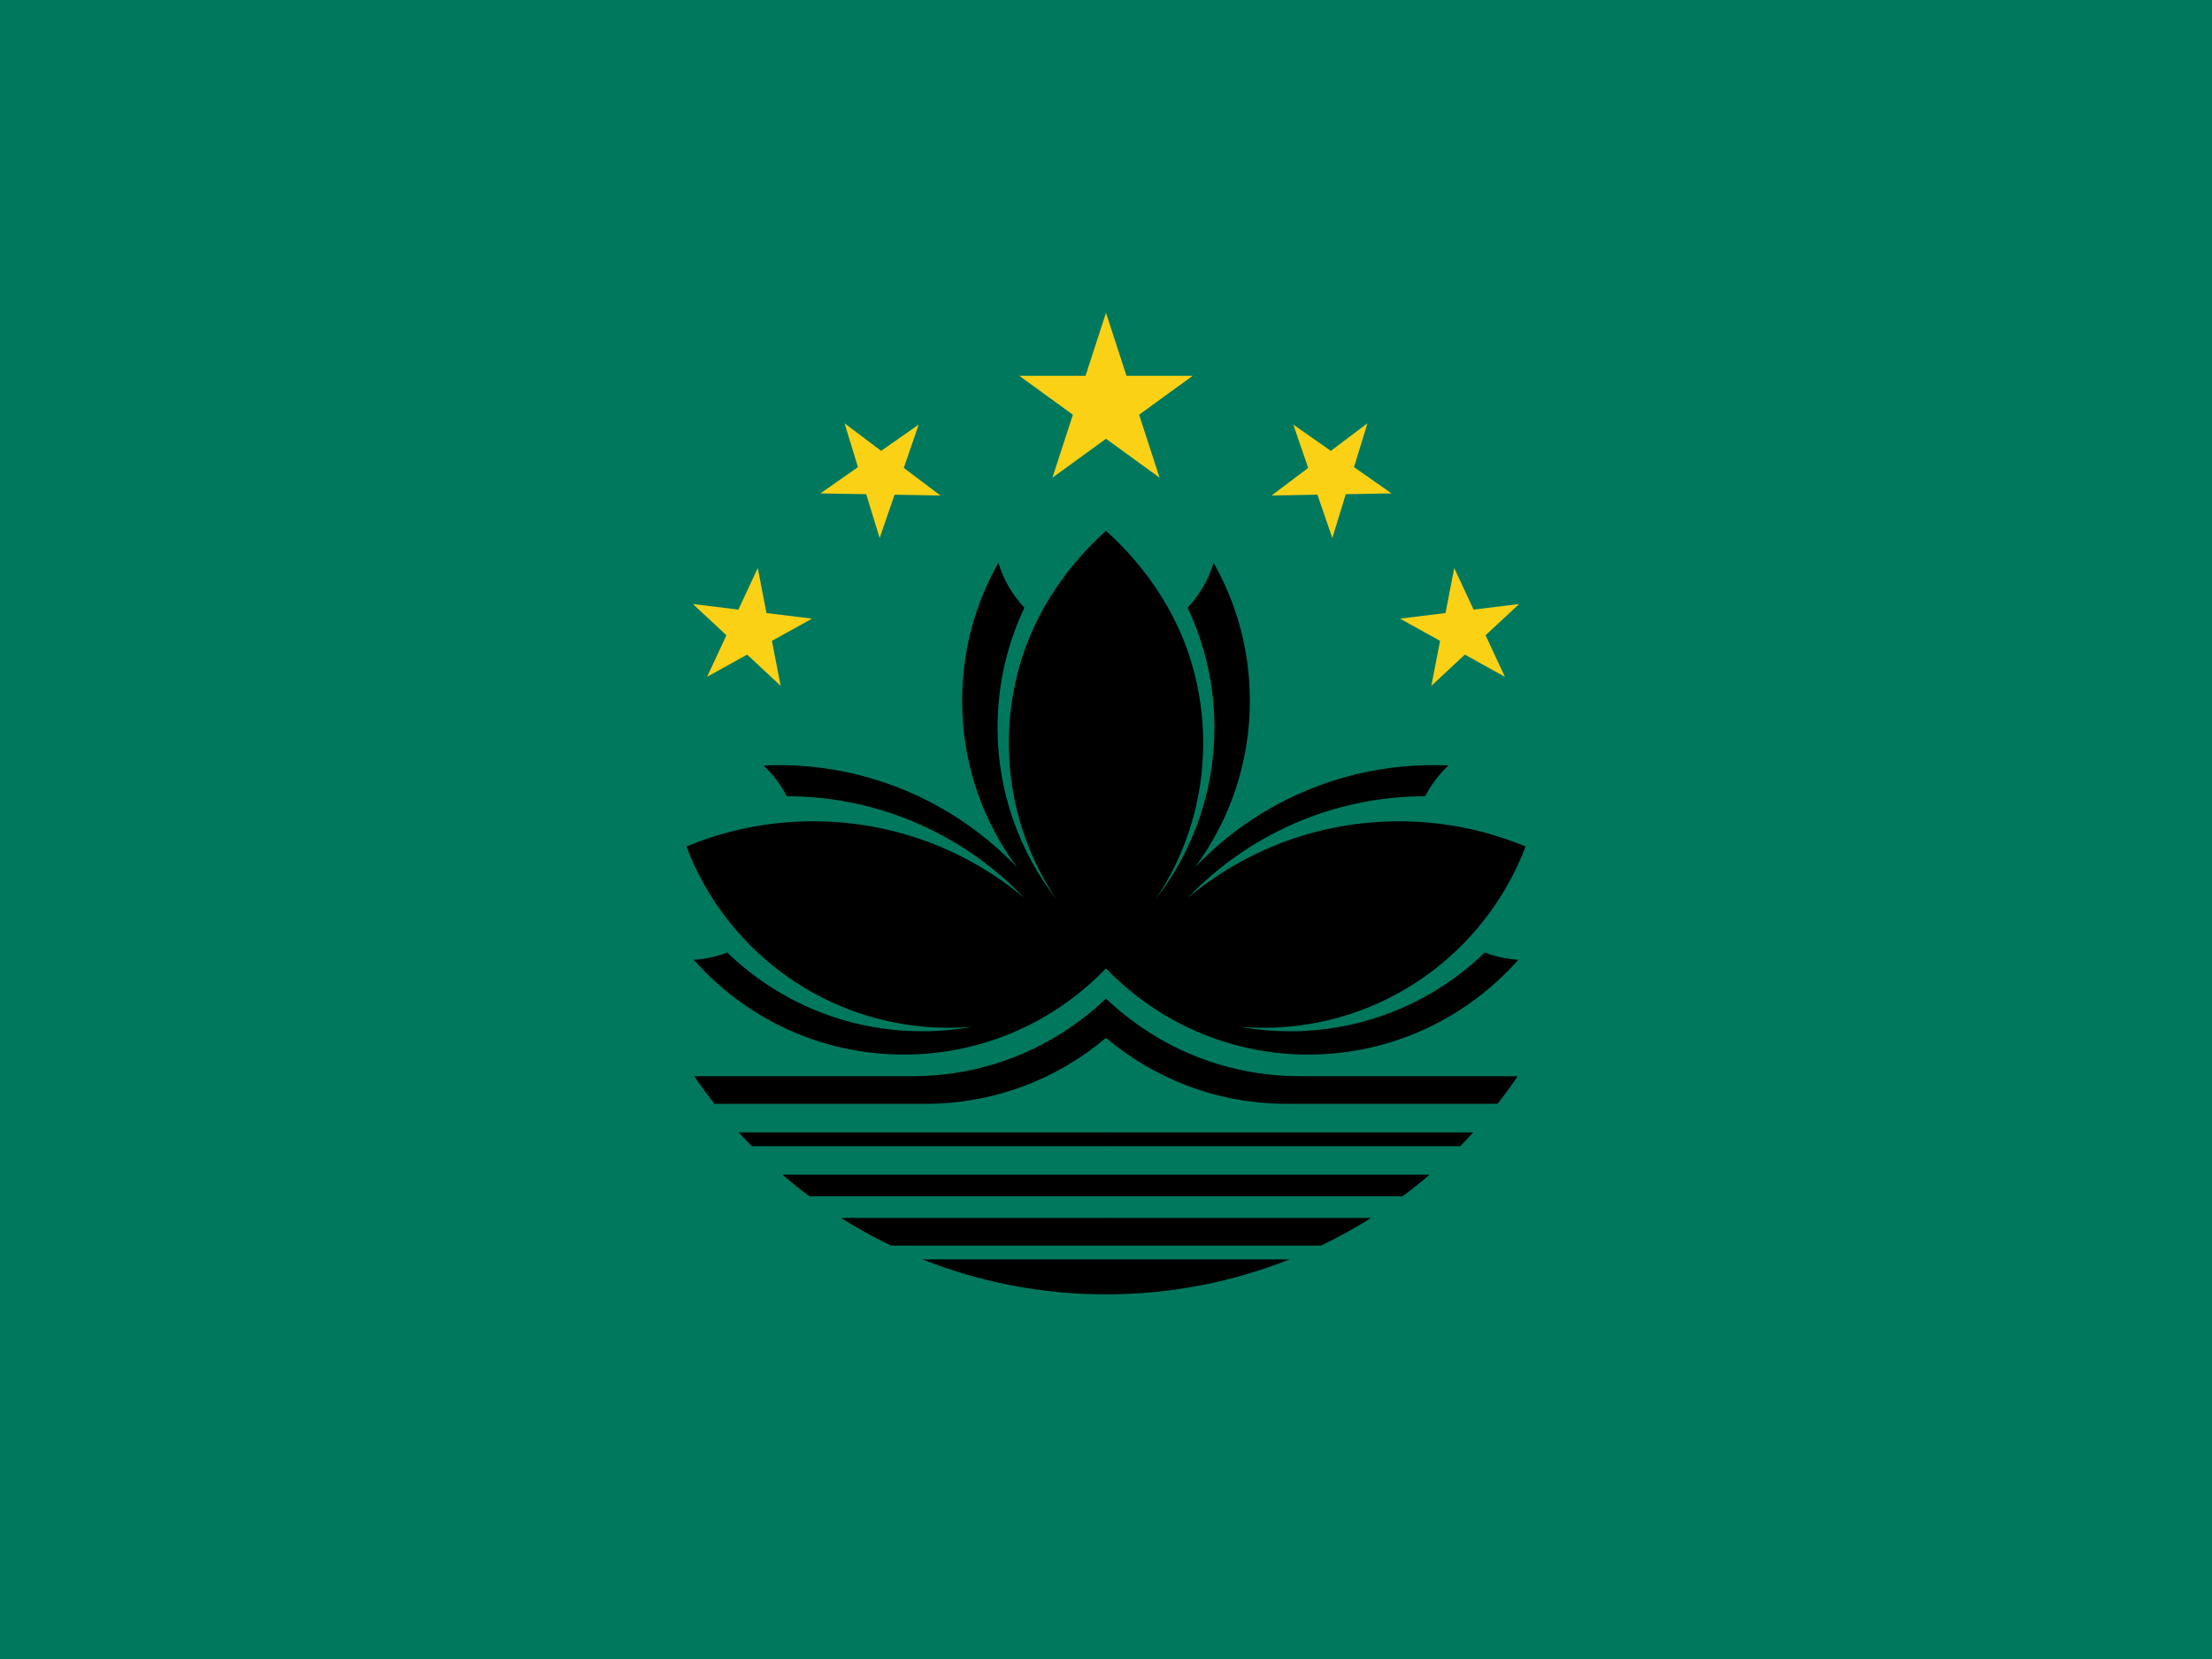
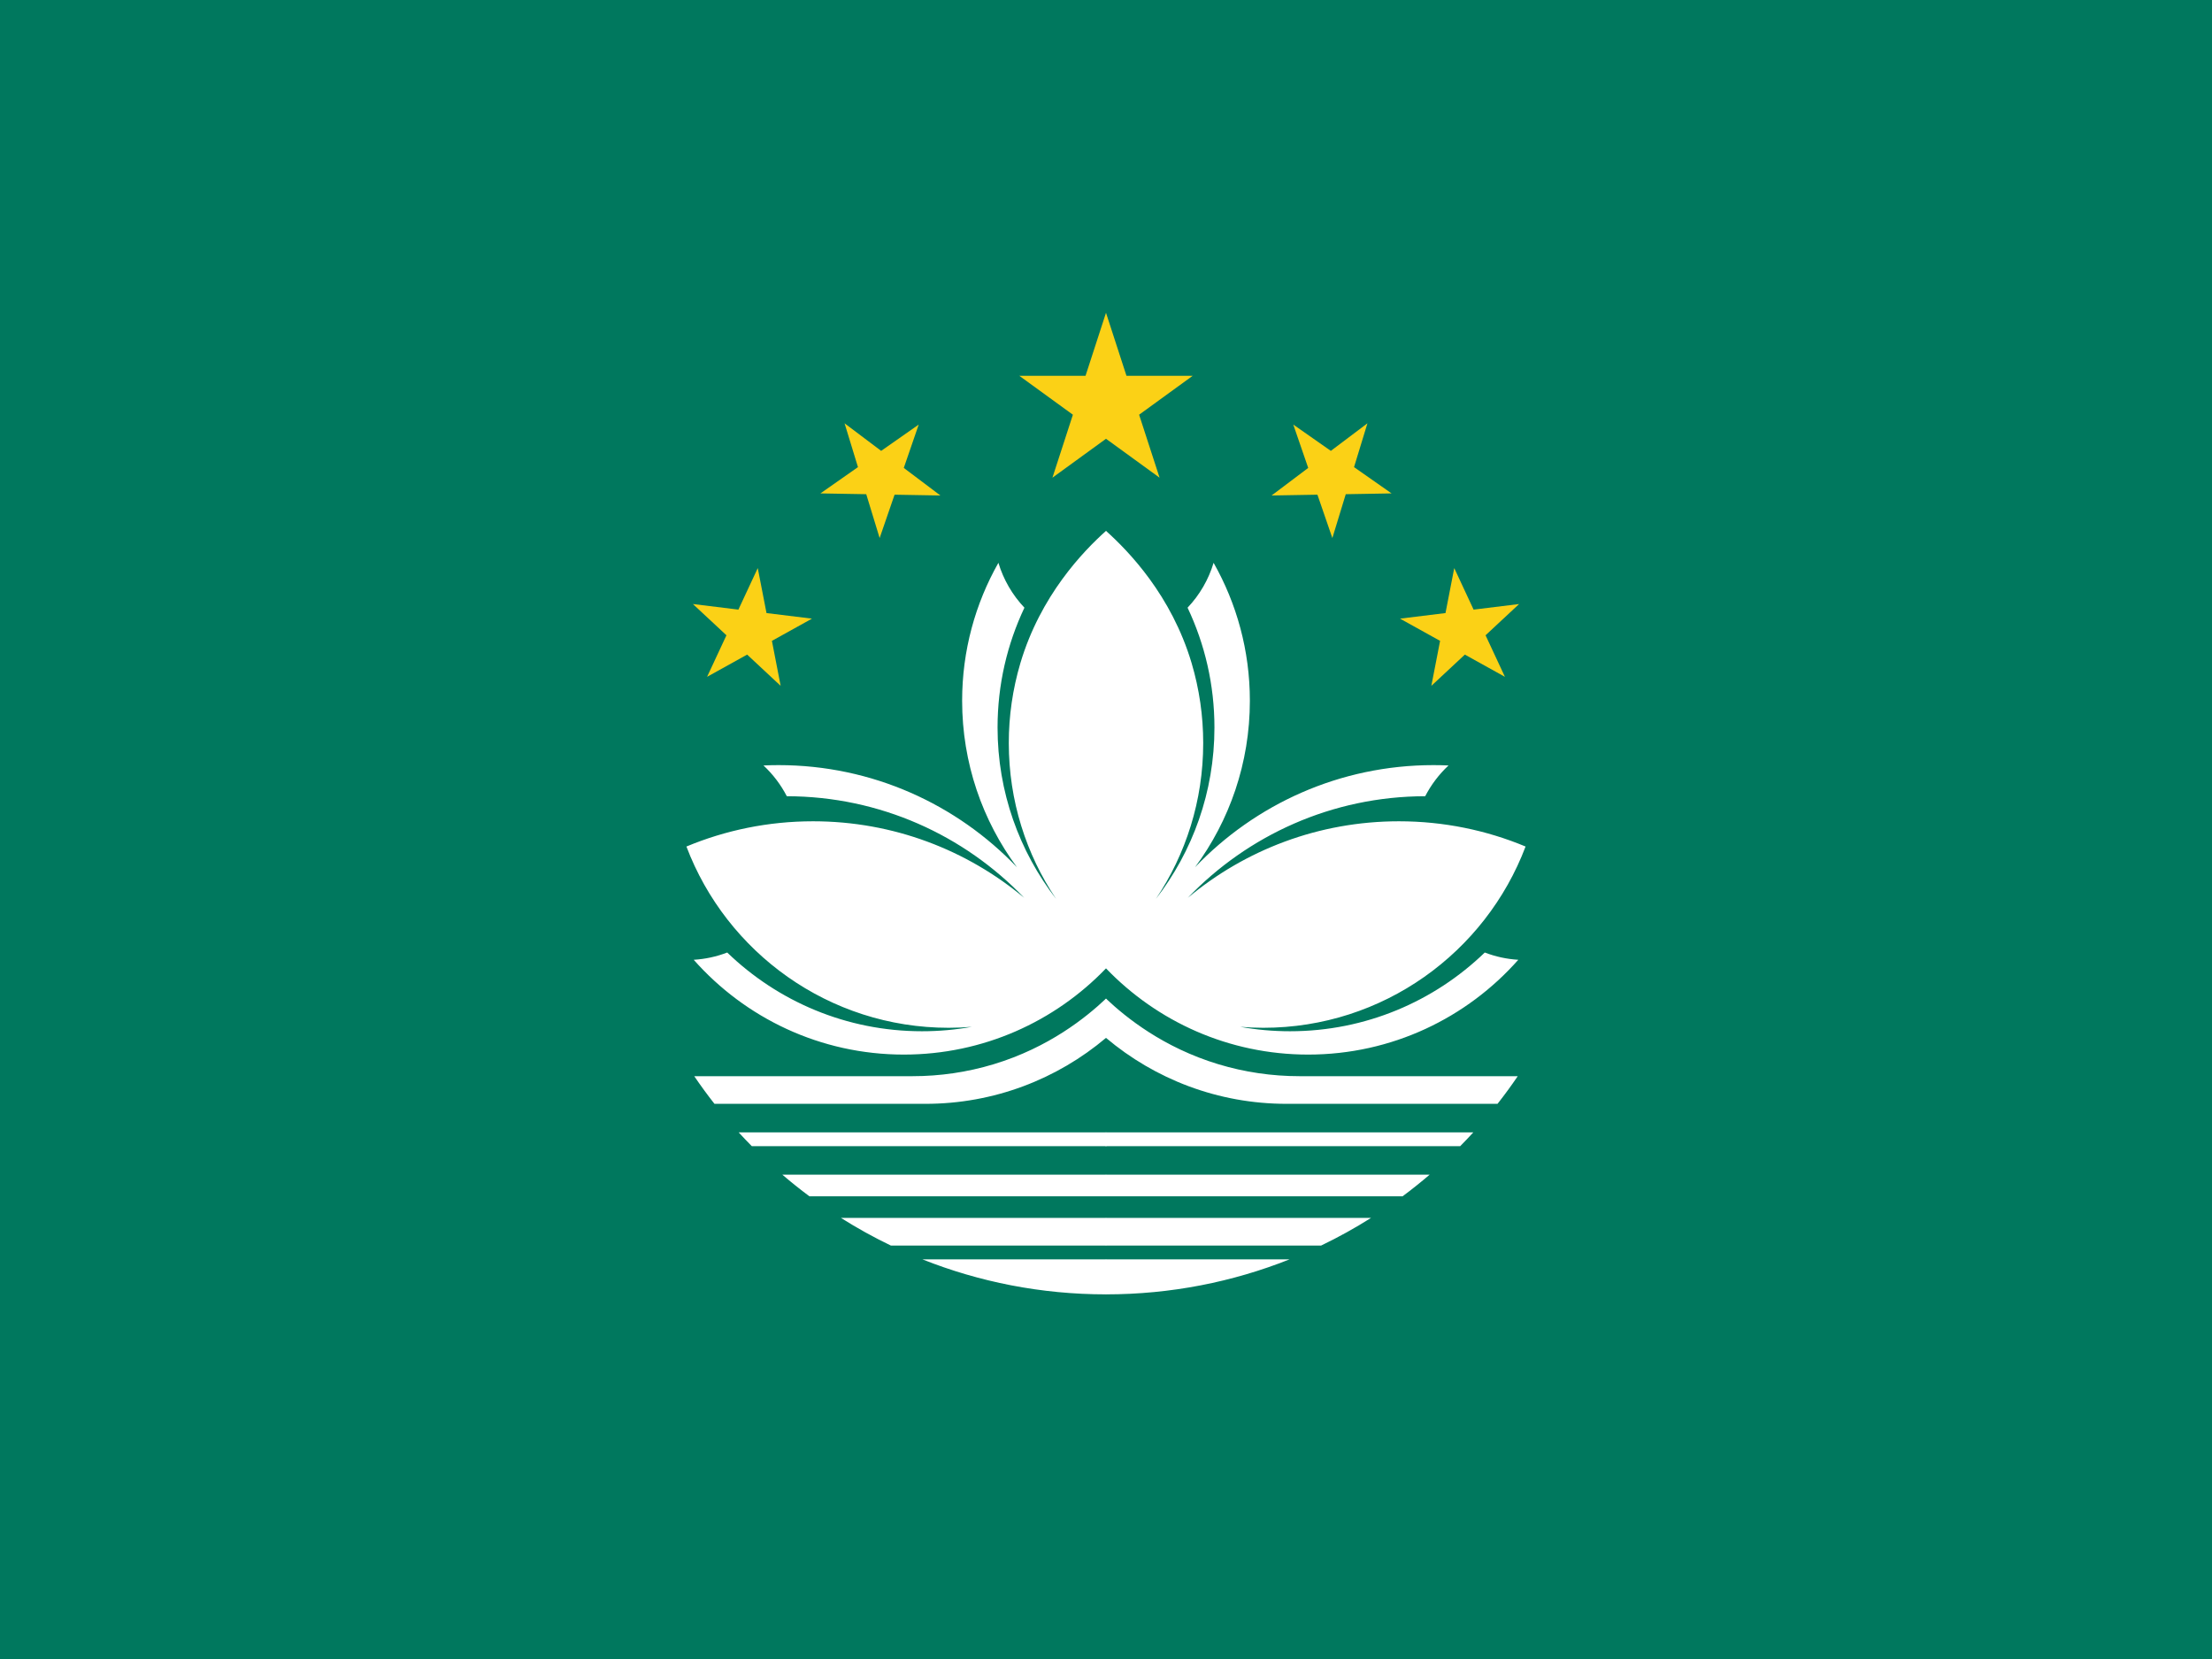
<svg xmlns="http://www.w3.org/2000/svg" xmlns:xlink="http://www.w3.org/1999/xlink" height="480" width="640">
  <path fill="#00785e" d="M0 0h640v480H0z" />
  <path fill="#fbd116" d="M294.915 108.727L335.5 138.21 320 90.5l-15.5 47.71 40.585-29.483z" />
  <g id="a">
-     <path d="M320 331.625H217.523a146.33 146.33 0 0 1-3.805-4H320a2.14 2.14 0 0 1 1.425 1.894c.046.92-.533 1.783-1.425 2.105zm0-31.336c.595-1.216 1.753-4.03 1.227-7.55a12.39 12.39 0 0 0-1.227-3.81c-5.75 5.44-16.555 14.16-32.493 18.982A81.04 81.04 0 0 1 264 311.374h-63.133a144.396 144.396 0 0 0 5.852 8h61.03c19.9 0 38.13-7.18 52.25-19.085zm-109.594-24.696a32.286 32.286 0 0 1-9.695 2.1c14.87 16.818 36.596 27.43 60.79 27.43 22.98 0 43.736-9.572 58.5-24.945a440.94 440.94 0 0 0 4.546-58.908 440.923 440.923 0 0 0-4.546-67.67c-6.595 5.91-18.95 18.684-24.775 38.267a81.045 81.045 0 0 0-3.35 23.13c0 16.68 5.042 32.188 13.687 45.086-10.616-13.713-16.938-30.914-16.938-49.586 0-12.403 2.79-24.157 7.774-34.673a32.49 32.49 0 0 1-7.53-12.984c-6.68 11.786-10.494 25.4-10.494 39.907 0 18.042 5.9 34.71 15.875 48.187-17.37-18.21-41.867-29.562-69-29.562-1.458 0-2.91.037-4.353.1a32.644 32.644 0 0 1 6.75 8.9c26.992.04 51.36 11.32 68.69 29.4-16.55-13.825-37.853-22.15-61.086-22.15-12.983 0-25.363 2.6-36.647 7.305 11.595 30.638 41.214 52.445 75.898 52.445 2.248 0 4.474-.1 6.673-.28-4.68.84-9.5 1.28-14.42 1.28-21.886 0-41.75-8.68-56.347-22.78zM320 364.374h-53.11c16.437 6.533 34.355 10.125 53.11 10.125a10.912 10.912 0 0 0 1.25-4.956 10.927 10.927 0 0 0-1.25-5.17zm0-24.5h-93.633a143.792 143.792 0 0 0 7.82 6.25H320c.215-.22 1.273-1.348 1.273-3.125 0-1.778-1.058-2.906-1.273-3.125zm0 12.5h-76.695a143.623 143.623 0 0 0 14.446 8H320a7.557 7.557 0 0 0 1.16-4.193 7.53 7.53 0 0 0-1.16-3.805z" fill="black" />
+     <path d="M320 331.625H217.523a146.33 146.33 0 0 1-3.805-4H320a2.14 2.14 0 0 1 1.425 1.894c.046.92-.533 1.783-1.425 2.105zm0-31.336c.595-1.216 1.753-4.03 1.227-7.55a12.39 12.39 0 0 0-1.227-3.81c-5.75 5.44-16.555 14.16-32.493 18.982A81.04 81.04 0 0 1 264 311.374h-63.133a144.396 144.396 0 0 0 5.852 8h61.03c19.9 0 38.13-7.18 52.25-19.085zm-109.594-24.696a32.286 32.286 0 0 1-9.695 2.1c14.87 16.818 36.596 27.43 60.79 27.43 22.98 0 43.736-9.572 58.5-24.945a440.94 440.94 0 0 0 4.546-58.908 440.923 440.923 0 0 0-4.546-67.67c-6.595 5.91-18.95 18.684-24.775 38.267a81.045 81.045 0 0 0-3.35 23.13c0 16.68 5.042 32.188 13.687 45.086-10.616-13.713-16.938-30.914-16.938-49.586 0-12.403 2.79-24.157 7.774-34.673a32.49 32.49 0 0 1-7.53-12.984c-6.68 11.786-10.494 25.4-10.494 39.907 0 18.042 5.9 34.71 15.875 48.187-17.37-18.21-41.867-29.562-69-29.562-1.458 0-2.91.037-4.353.1a32.644 32.644 0 0 1 6.75 8.9c26.992.04 51.36 11.32 68.69 29.4-16.55-13.825-37.853-22.15-61.086-22.15-12.983 0-25.363 2.6-36.647 7.305 11.595 30.638 41.214 52.445 75.898 52.445 2.248 0 4.474-.1 6.673-.28-4.68.84-9.5 1.28-14.42 1.28-21.886 0-41.75-8.68-56.347-22.78zM320 364.374h-53.11c16.437 6.533 34.355 10.125 53.11 10.125a10.912 10.912 0 0 0 1.25-4.956 10.927 10.927 0 0 0-1.25-5.17zm0-24.5h-93.633a143.792 143.792 0 0 0 7.82 6.25H320c.215-.22 1.273-1.348 1.273-3.125 0-1.778-1.058-2.906-1.273-3.125zm0 12.5h-76.695a143.623 143.623 0 0 0 14.446 8H320a7.557 7.557 0 0 0 1.16-4.193 7.53 7.53 0 0 0-1.16-3.805z" fill="#fff" />
    <path fill="#fbd116" d="M200.484 174.766l25.384 23.67-6.625-34.07-14.664 31.462 30.35-16.836zm36.891-32.009l34.71.603-27.725-20.884 10.148 33.196 11.304-32.828z" />
  </g>
  <use height="100%" width="100%" xlink:href="#a" transform="matrix(-1 0 0 1 640 0)" />
</svg>
